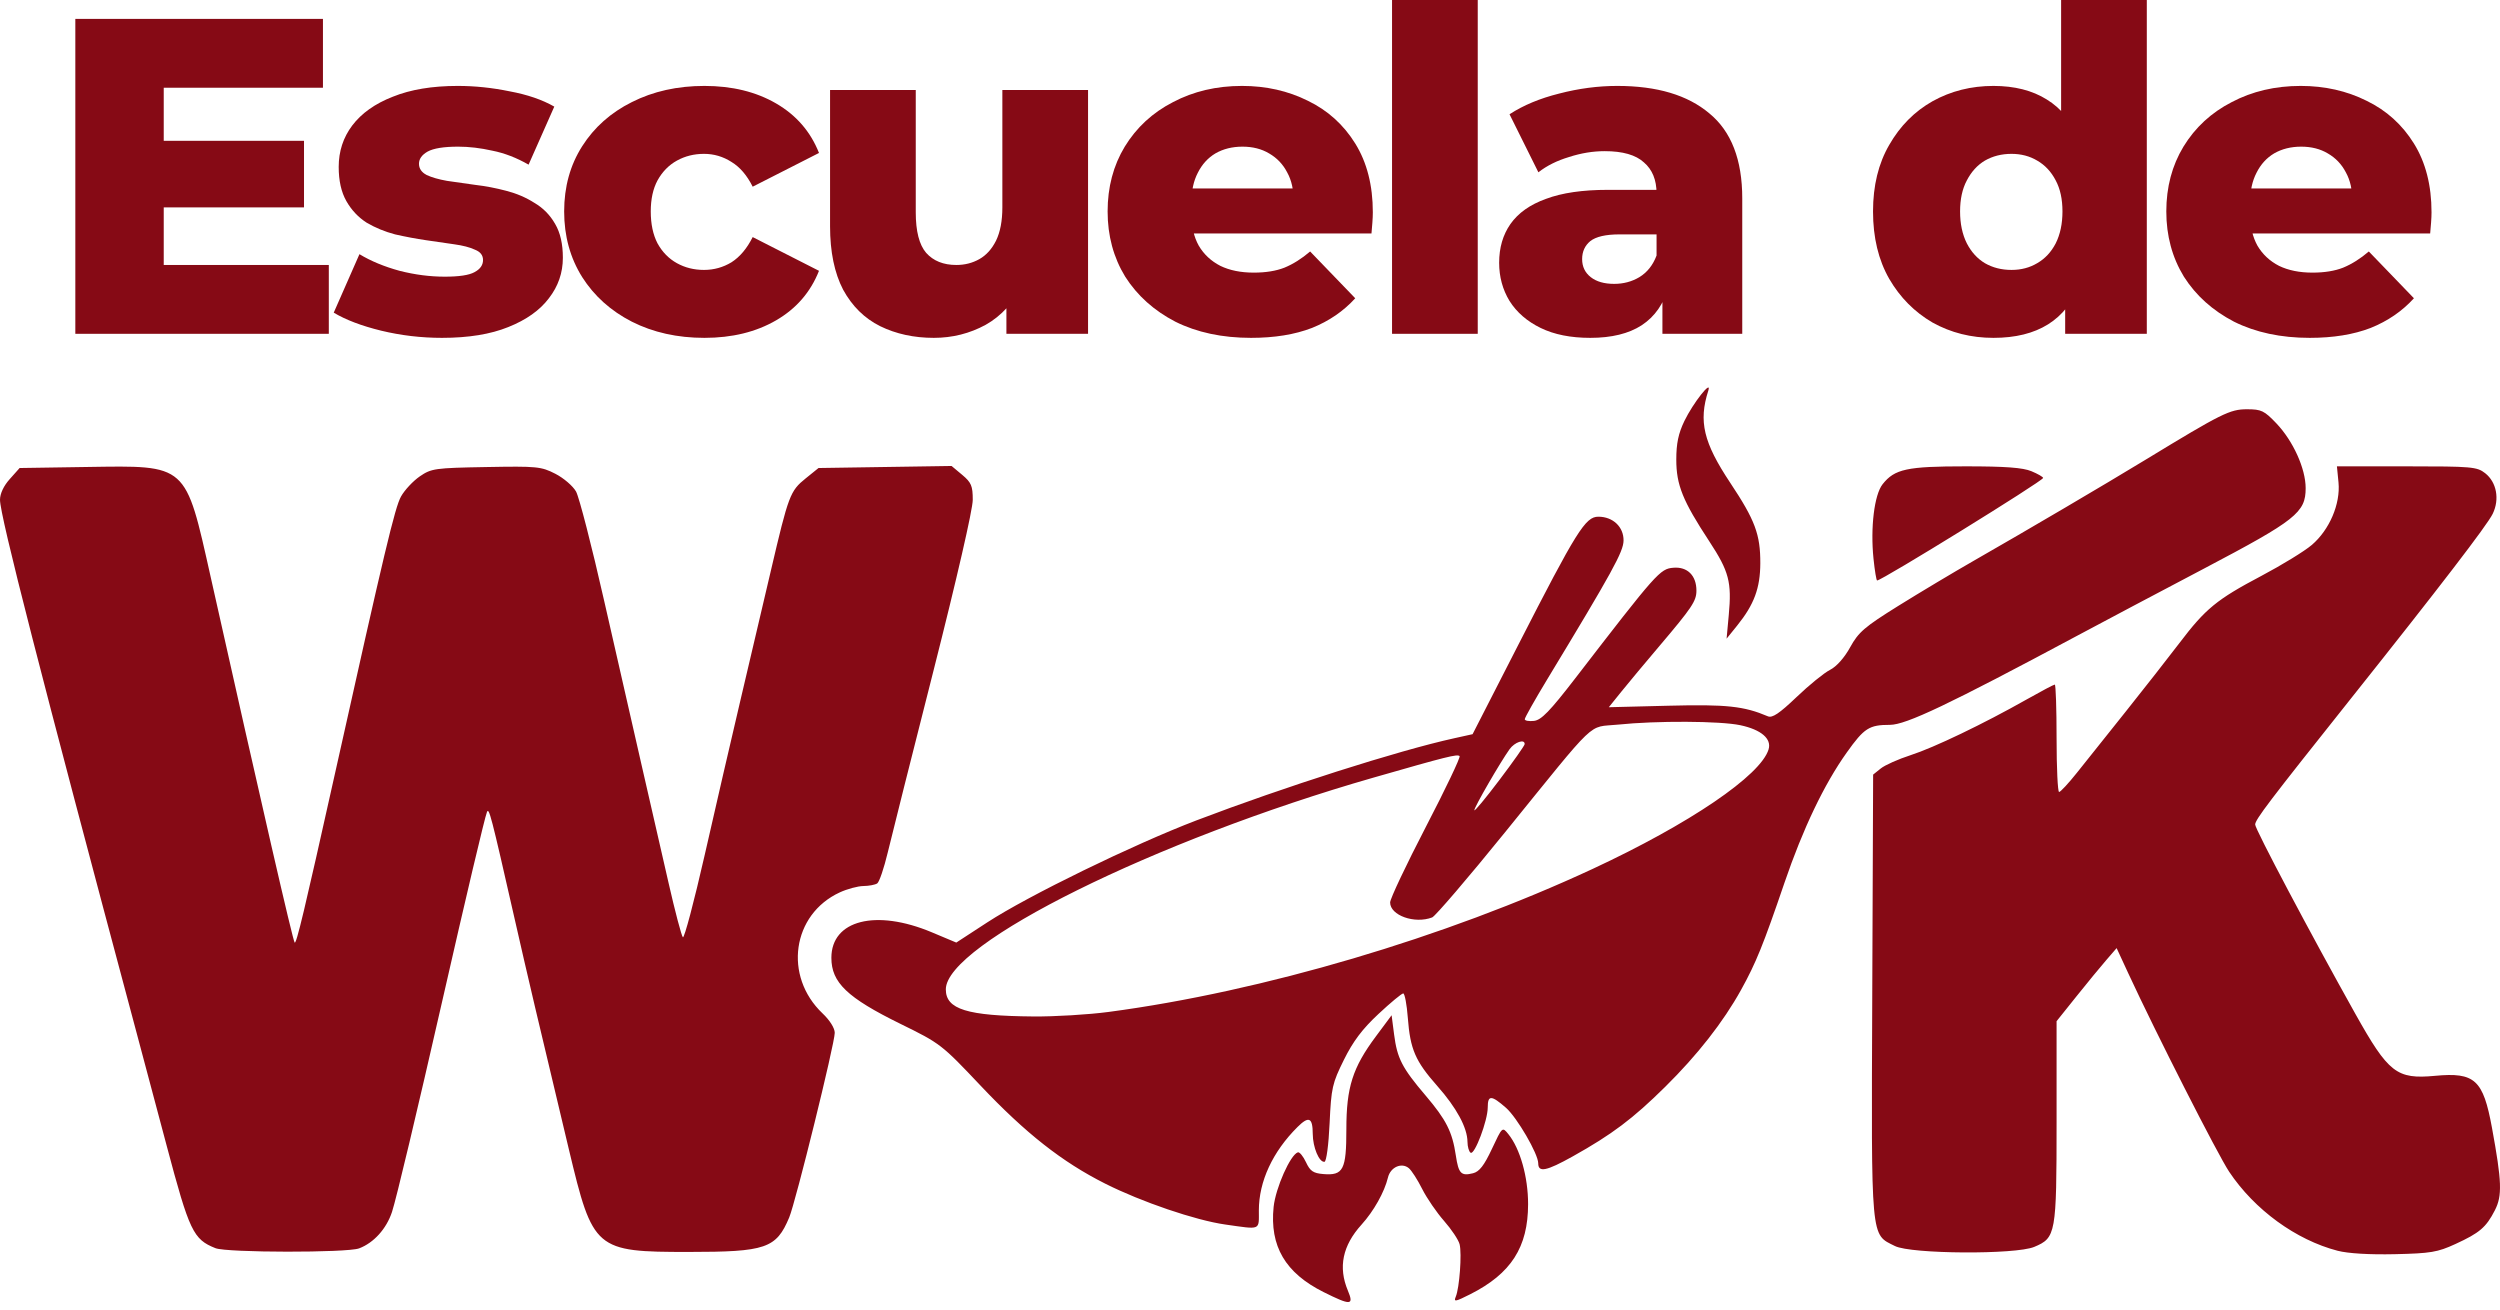
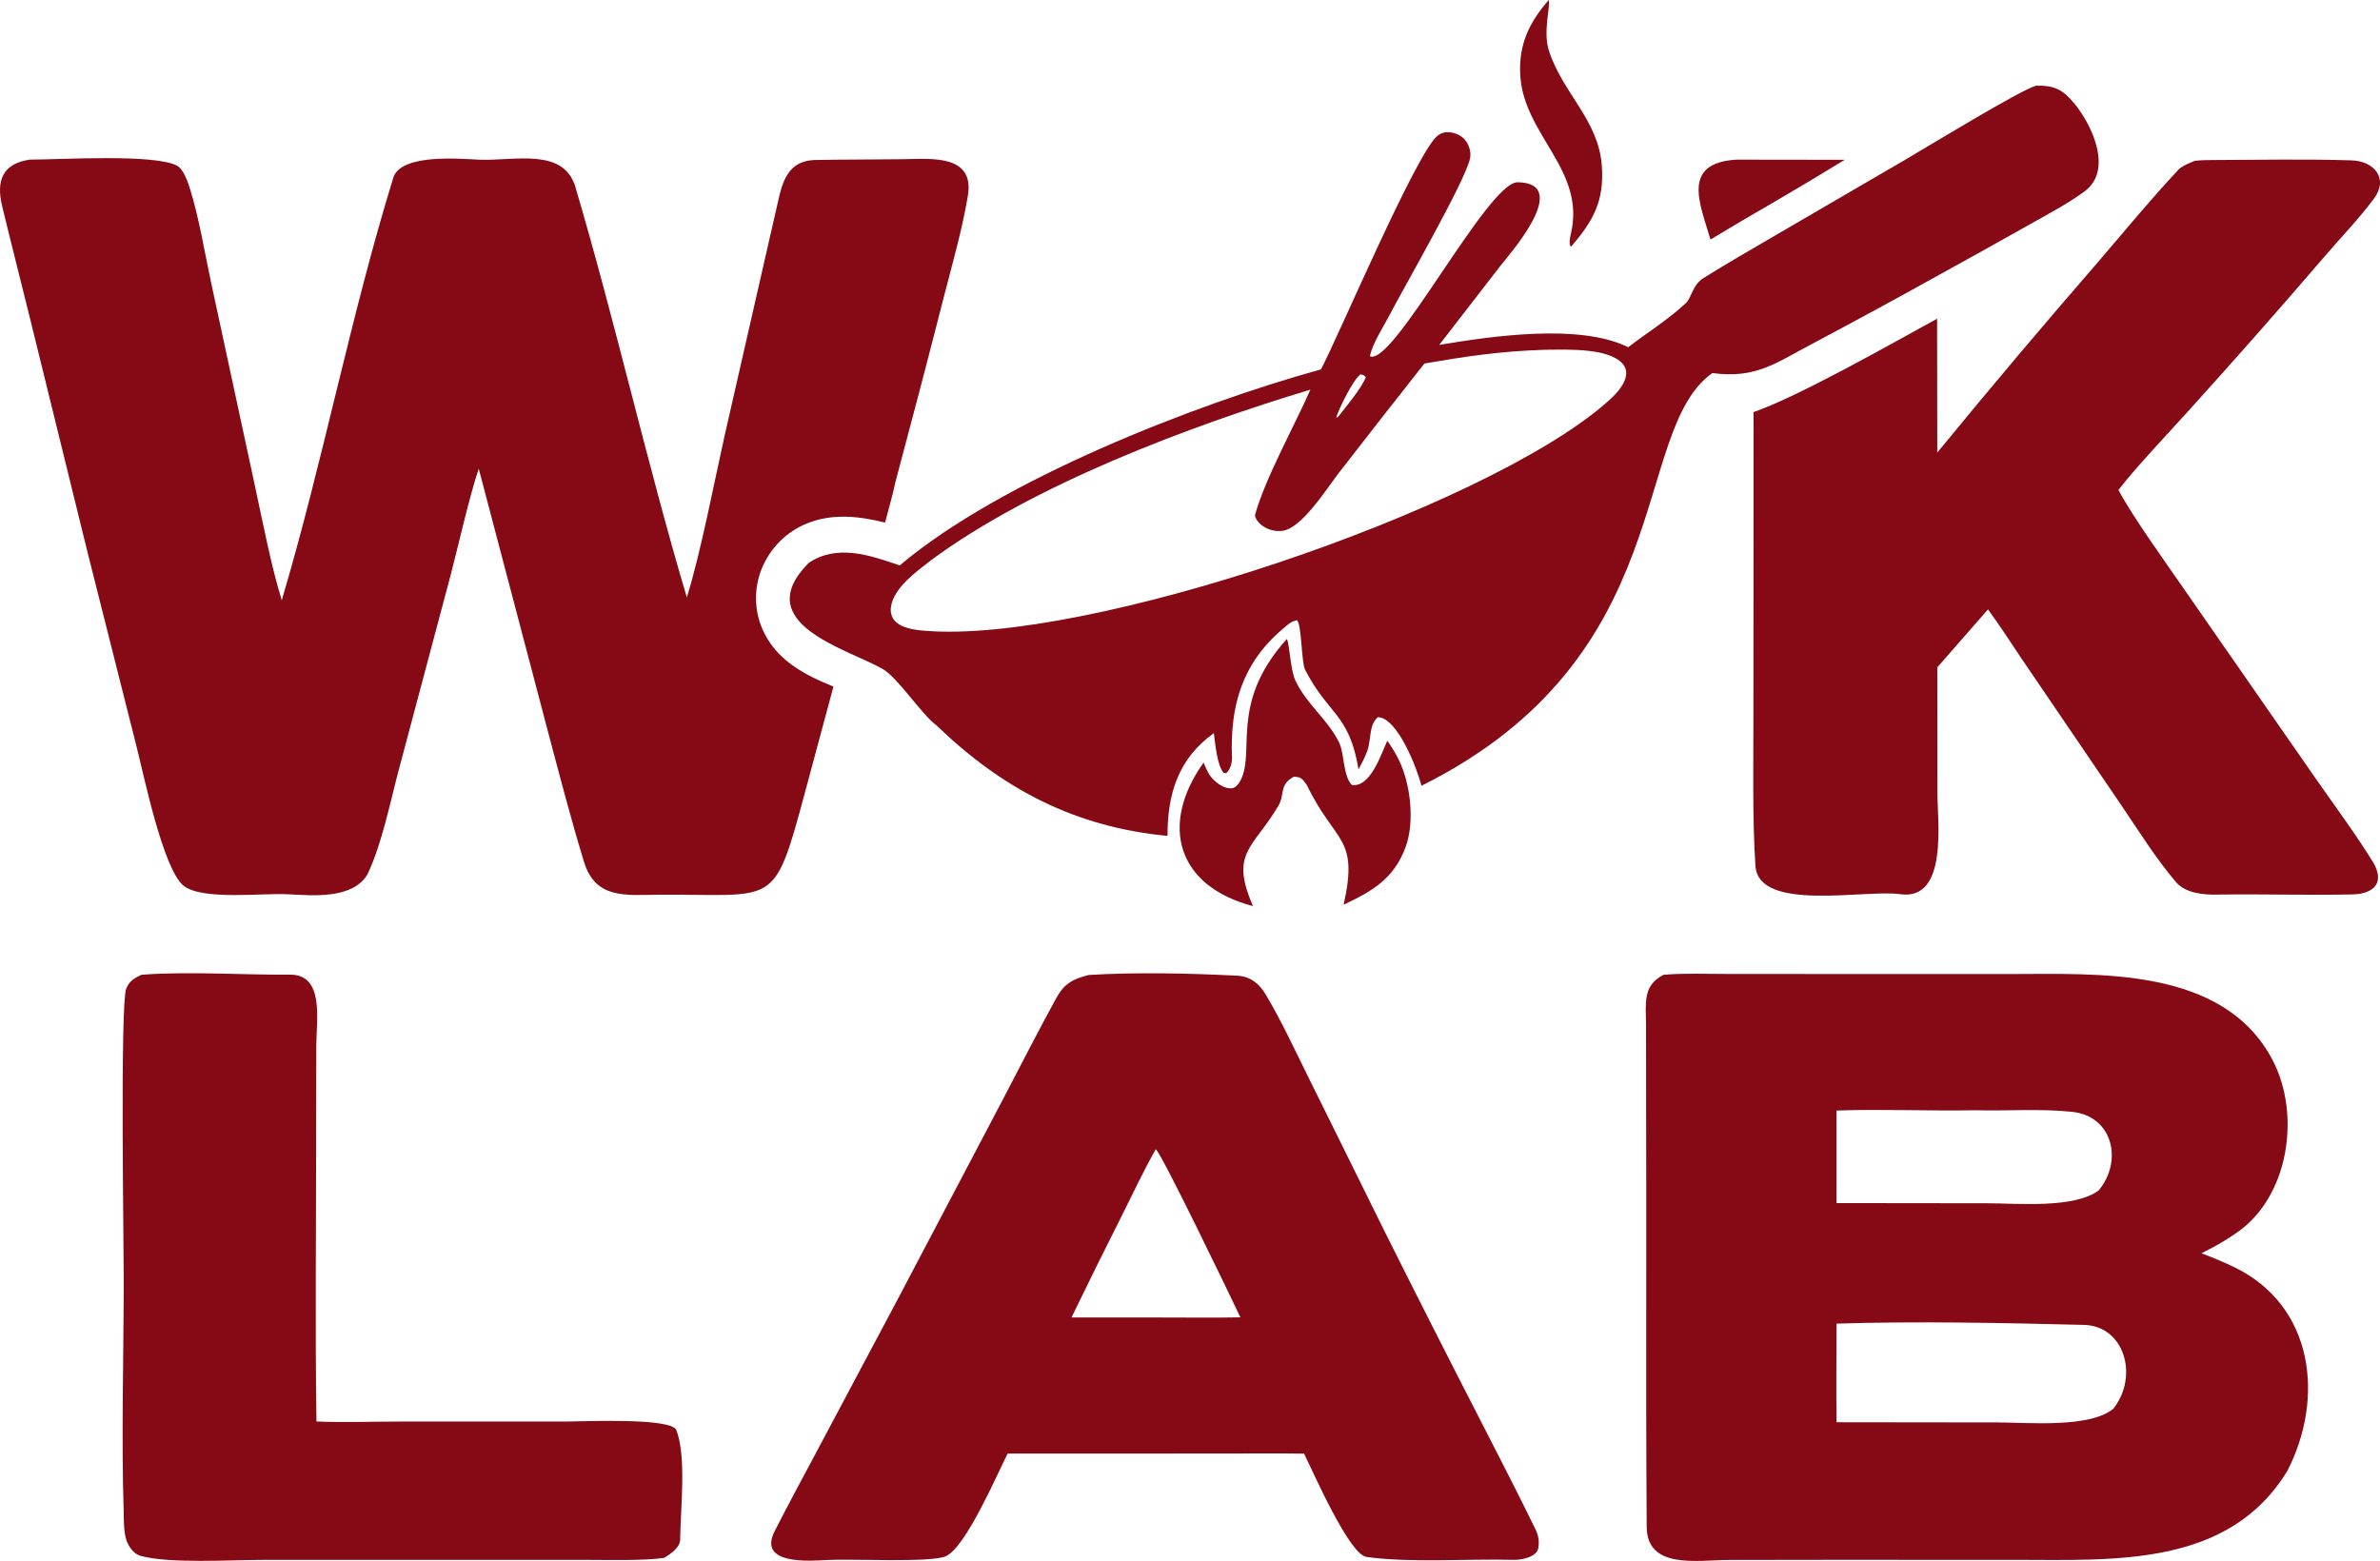
- <svg xmlns="http://www.w3.org/2000/svg" width="317" height="166" viewBox="0 0 317 166" fill="none">
-   <path d="M19.96 17.855H38.548V26.297H19.96V17.855ZM20.761 33.599H41.693V42.327H9.552V2.396H40.95V11.124H20.761V33.599Z" fill="#860A15" />
-   <path d="M56.044 42.84C53.413 42.84 50.839 42.536 48.323 41.927C45.844 41.319 43.843 40.558 42.318 39.645L45.578 32.23C47.026 33.105 48.723 33.808 50.668 34.34C52.612 34.835 54.519 35.082 56.387 35.082C58.217 35.082 59.475 34.892 60.161 34.512C60.886 34.131 61.248 33.618 61.248 32.971C61.248 32.363 60.905 31.926 60.218 31.659C59.57 31.355 58.693 31.127 57.588 30.975C56.52 30.823 55.338 30.652 54.042 30.461C52.746 30.271 51.43 30.024 50.096 29.72C48.799 29.378 47.598 28.883 46.493 28.237C45.425 27.552 44.567 26.64 43.919 25.499C43.271 24.358 42.947 22.913 42.947 21.163C42.947 19.186 43.519 17.436 44.663 15.915C45.844 14.356 47.56 13.139 49.81 12.264C52.059 11.352 54.804 10.895 58.045 10.895C60.218 10.895 62.411 11.124 64.622 11.58C66.872 11.998 68.759 12.645 70.284 13.519L67.024 20.878C65.499 20.003 63.974 19.414 62.449 19.11C60.924 18.767 59.475 18.596 58.102 18.596C56.272 18.596 54.976 18.805 54.214 19.224C53.489 19.642 53.127 20.155 53.127 20.764C53.127 21.372 53.451 21.848 54.099 22.19C54.747 22.494 55.605 22.741 56.673 22.932C57.778 23.084 58.979 23.255 60.276 23.445C61.572 23.597 62.868 23.844 64.165 24.187C65.499 24.529 66.7 25.042 67.768 25.727C68.873 26.373 69.75 27.267 70.398 28.408C71.047 29.511 71.371 30.937 71.371 32.686C71.371 34.588 70.78 36.299 69.598 37.82C68.454 39.341 66.738 40.558 64.451 41.471C62.201 42.384 59.399 42.84 56.044 42.84Z" fill="#860A15" />
-   <path d="M89.322 42.84C85.89 42.84 82.821 42.155 80.114 40.786C77.445 39.417 75.348 37.535 73.823 35.139C72.298 32.705 71.535 29.929 71.535 26.811C71.535 23.692 72.298 20.935 73.823 18.539C75.348 16.143 77.445 14.28 80.114 12.949C82.821 11.58 85.89 10.895 89.322 10.895C92.829 10.895 95.861 11.637 98.415 13.12C100.97 14.603 102.781 16.695 103.848 19.395L95.441 23.673C94.717 22.228 93.821 21.182 92.753 20.536C91.686 19.851 90.523 19.509 89.264 19.509C88.006 19.509 86.862 19.794 85.833 20.365C84.803 20.935 83.984 21.772 83.374 22.875C82.802 23.939 82.516 25.251 82.516 26.811C82.516 28.408 82.802 29.758 83.374 30.861C83.984 31.964 84.803 32.8 85.833 33.371C86.862 33.941 88.006 34.226 89.264 34.226C90.523 34.226 91.686 33.903 92.753 33.257C93.821 32.572 94.717 31.507 95.441 30.062L103.848 34.34C102.781 37.041 100.97 39.132 98.415 40.615C95.861 42.098 92.829 42.84 89.322 42.84Z" fill="#860A15" />
-   <path d="M118.405 42.84C115.889 42.84 113.621 42.346 111.6 41.357C109.617 40.368 108.054 38.828 106.91 36.736C105.804 34.607 105.252 31.926 105.252 28.693V11.409H116.118V26.925C116.118 29.321 116.556 31.032 117.433 32.059C118.348 33.086 119.626 33.599 121.265 33.599C122.333 33.599 123.305 33.352 124.182 32.857C125.059 32.363 125.764 31.583 126.298 30.518C126.832 29.416 127.099 28.009 127.099 26.297V11.409H137.965V42.327H127.613V33.599L129.615 36.052C128.547 38.334 127.003 40.045 124.982 41.186C122.962 42.288 120.769 42.84 118.405 42.84Z" fill="#860A15" />
-   <path d="M158.633 42.84C154.972 42.84 151.77 42.155 149.025 40.786C146.318 39.379 144.201 37.478 142.676 35.082C141.189 32.648 140.446 29.891 140.446 26.811C140.446 23.73 141.17 20.992 142.619 18.596C144.106 16.162 146.146 14.28 148.739 12.949C151.331 11.58 154.248 10.895 157.489 10.895C160.539 10.895 163.322 11.523 165.839 12.778C168.355 13.995 170.357 15.801 171.844 18.197C173.331 20.593 174.074 23.502 174.074 26.925C174.074 27.305 174.055 27.742 174.017 28.237C173.979 28.731 173.941 29.188 173.903 29.606H149.368V23.901H168.126L164.009 25.499C164.047 24.091 163.78 22.875 163.208 21.848C162.674 20.821 161.912 20.022 160.92 19.452C159.967 18.881 158.842 18.596 157.546 18.596C156.25 18.596 155.106 18.881 154.115 19.452C153.161 20.022 152.418 20.84 151.884 21.905C151.35 22.932 151.083 24.149 151.083 25.556V27.21C151.083 28.731 151.388 30.043 151.999 31.146C152.647 32.249 153.562 33.105 154.744 33.713C155.926 34.283 157.336 34.569 158.976 34.569C160.501 34.569 161.797 34.359 162.865 33.941C163.97 33.485 165.057 32.8 166.125 31.887L171.844 37.82C170.357 39.455 168.527 40.71 166.353 41.585C164.18 42.422 161.607 42.84 158.633 42.84Z" fill="#860A15" />
-   <path d="M176.511 42.327V0H187.377V42.327H176.511Z" fill="#860A15" />
-   <path d="M210.795 42.327V36.565L210.052 35.139V24.529C210.052 22.818 209.518 21.506 208.451 20.593C207.421 19.642 205.763 19.167 203.475 19.167C201.988 19.167 200.482 19.414 198.957 19.908C197.432 20.365 196.135 21.011 195.068 21.848L191.408 14.489C193.161 13.348 195.258 12.474 197.699 11.865C200.177 11.219 202.636 10.895 205.076 10.895C210.109 10.895 213.998 12.055 216.743 14.375C219.527 16.657 220.918 20.251 220.918 25.156V42.327H210.795ZM201.645 42.84C199.167 42.84 197.07 42.422 195.354 41.585C193.638 40.748 192.323 39.608 191.408 38.162C190.531 36.717 190.092 35.101 190.092 33.314C190.092 31.412 190.569 29.777 191.522 28.408C192.513 27.001 194.019 25.936 196.04 25.213C198.061 24.453 200.673 24.073 203.875 24.073H211.196V29.72H205.362C203.608 29.72 202.369 30.005 201.645 30.576C200.958 31.146 200.615 31.907 200.615 32.857C200.615 33.808 200.978 34.569 201.702 35.139C202.426 35.709 203.418 35.995 204.676 35.995C205.858 35.995 206.925 35.709 207.879 35.139C208.87 34.531 209.594 33.618 210.052 32.401L211.539 36.394C210.967 38.524 209.842 40.14 208.165 41.243C206.525 42.307 204.352 42.84 201.645 42.84Z" fill="#860A15" />
-   <path d="M252.77 42.84C249.949 42.84 247.375 42.194 245.05 40.901C242.762 39.569 240.932 37.725 239.559 35.367C238.187 32.971 237.5 30.119 237.5 26.811C237.5 23.54 238.187 20.726 239.559 18.368C240.932 15.972 242.762 14.128 245.05 12.835C247.375 11.542 249.949 10.895 252.77 10.895C255.439 10.895 257.689 11.466 259.519 12.607C261.387 13.748 262.798 15.497 263.751 17.855C264.704 20.212 265.181 23.198 265.181 26.811C265.181 30.5 264.723 33.523 263.808 35.881C262.893 38.238 261.521 39.988 259.691 41.129C257.86 42.27 255.554 42.84 252.77 42.84ZM255.058 34.226C256.278 34.226 257.365 33.941 258.318 33.371C259.309 32.8 260.091 31.964 260.663 30.861C261.235 29.72 261.521 28.37 261.521 26.811C261.521 25.251 261.235 23.939 260.663 22.875C260.091 21.772 259.309 20.935 258.318 20.365C257.365 19.794 256.278 19.509 255.058 19.509C253.8 19.509 252.675 19.794 251.684 20.365C250.731 20.935 249.968 21.772 249.396 22.875C248.824 23.939 248.538 25.251 248.538 26.811C248.538 28.37 248.824 29.72 249.396 30.861C249.968 31.964 250.731 32.8 251.684 33.371C252.675 33.941 253.8 34.226 255.058 34.226ZM261.864 42.327V37.022L261.921 26.811L261.349 16.6V0H272.215V42.327H261.864Z" fill="#860A15" />
-   <path d="M292.875 42.84C289.215 42.84 286.012 42.155 283.267 40.786C280.56 39.379 278.444 37.478 276.919 35.082C275.432 32.648 274.688 29.891 274.688 26.811C274.688 23.73 275.413 20.992 276.862 18.596C278.349 16.162 280.388 14.28 282.981 12.949C285.574 11.58 288.491 10.895 291.731 10.895C294.782 10.895 297.565 11.523 300.081 12.778C302.598 13.995 304.599 15.801 306.086 18.197C307.573 20.593 308.317 23.502 308.317 26.925C308.317 27.305 308.298 27.742 308.26 28.237C308.221 28.731 308.183 29.188 308.145 29.606H283.61V23.901H302.369L298.251 25.499C298.289 24.091 298.022 22.875 297.45 21.848C296.917 20.821 296.154 20.022 295.163 19.452C294.21 18.881 293.085 18.596 291.789 18.596C290.492 18.596 289.348 18.881 288.357 19.452C287.404 20.022 286.66 20.84 286.127 21.905C285.593 22.932 285.326 24.149 285.326 25.556V27.21C285.326 28.731 285.631 30.043 286.241 31.146C286.889 32.249 287.804 33.105 288.986 33.713C290.168 34.283 291.579 34.569 293.218 34.569C294.743 34.569 296.04 34.359 297.107 33.941C298.213 33.485 299.3 32.8 300.367 31.887L306.086 37.82C304.599 39.455 302.769 40.71 300.596 41.585C298.423 42.422 295.849 42.84 292.875 42.84Z" fill="#860A15" />
-   <path d="M167.834 163.838C162.977 161.415 160.98 158.01 161.496 153.029C161.748 150.632 163.626 146.405 164.569 146.116C164.783 146.048 165.244 146.614 165.598 147.367C166.123 148.495 166.516 148.764 167.787 148.87C170.331 149.083 170.719 148.334 170.719 143.195C170.719 137.866 171.509 135.38 174.467 131.408L176.456 128.734L176.771 131.169C177.164 134.209 177.783 135.409 180.762 138.909C183.387 141.995 184.151 143.506 184.599 146.512C184.945 148.815 185.265 149.147 186.78 148.768C187.582 148.568 188.184 147.793 189.174 145.682C190.493 142.868 190.493 142.863 191.253 143.8C192.751 145.643 193.767 149.249 193.762 152.697C193.754 158.146 191.607 161.492 186.434 164.106C184.531 165.068 184.3 165.111 184.59 164.425C185.06 163.314 185.38 158.968 185.077 157.767C184.936 157.214 184.053 155.89 183.114 154.821C182.175 153.757 180.924 151.931 180.335 150.764C179.751 149.598 178.987 148.41 178.641 148.125C177.723 147.363 176.311 147.993 175.995 149.304C175.547 151.156 174.198 153.565 172.64 155.285C170.233 157.942 169.665 160.683 170.912 163.655C171.701 165.536 171.291 165.562 167.834 163.838ZM296.412 158.597C291.124 157.222 285.878 153.399 282.656 148.576C281.196 146.384 273.373 130.995 269.865 123.413L268.388 120.22L267.099 121.71C266.386 122.528 264.675 124.614 263.288 126.346L260.774 129.488V142.225C260.774 156.486 260.689 156.958 257.936 158.108C255.558 159.1 242.332 159.019 240.288 158.001C237.172 156.447 237.279 157.627 237.402 126.248L237.513 98.22L238.478 97.445C239.007 97.015 240.71 96.258 242.264 95.755C245.234 94.797 251.478 91.801 257.027 88.663C258.836 87.641 260.42 86.803 260.548 86.803C260.672 86.803 260.774 89.868 260.774 93.614C260.774 97.36 260.919 100.425 261.094 100.425C261.269 100.421 262.289 99.323 263.36 97.978C264.432 96.632 267.219 93.137 269.558 90.209C271.892 87.28 274.952 83.38 276.352 81.537C279.668 77.169 281.077 76.016 286.749 73.019C289.348 71.644 292.221 69.885 293.134 69.102C295.375 67.191 296.783 63.896 296.523 61.18L296.322 59.132H305.165C313.424 59.132 314.081 59.188 315.118 60.001C316.574 61.146 316.975 63.3 316.074 65.156C315.383 66.582 309.322 74.479 298.115 88.552C287.675 101.668 285.955 103.929 285.955 104.555C285.955 105.142 292.899 118.262 298.64 128.522C302.865 136.069 303.889 136.87 308.772 136.414C313.808 135.941 314.866 136.908 315.98 142.995C317.235 149.841 317.299 151.603 316.352 153.459C315.238 155.634 314.418 156.333 311.337 157.746C309.075 158.785 308.208 158.929 303.667 159.031C300.471 159.104 297.743 158.942 296.412 158.597ZM27.324 158.269C24.503 157.15 24.02 156.141 21.131 145.264C19.838 140.386 18.109 133.907 17.294 130.863C5.117 85.356 0 65.386 0 63.372C0 62.597 0.469 61.597 1.246 60.737L2.488 59.345L11.028 59.213C23.803 59.017 23.487 58.736 26.718 73.18C33.201 102.162 37.132 119.267 37.362 119.518C37.58 119.752 38.604 115.457 42.428 98.297C48.775 69.8 50.076 64.339 50.849 62.955C51.31 62.133 52.385 60.984 53.235 60.401C54.699 59.401 55.138 59.337 61.638 59.222C68.087 59.102 68.616 59.154 70.413 60.073C71.463 60.609 72.645 61.623 73.042 62.325C73.435 63.028 75.04 69.251 76.602 76.16C78.168 83.07 80.306 92.452 81.356 97.02C82.411 101.587 83.943 108.292 84.766 111.919C85.59 115.546 86.41 118.662 86.589 118.845C86.764 119.024 88.01 114.329 89.355 108.416C90.699 102.498 92.743 93.635 93.904 88.719C95.061 83.802 96.794 76.424 97.754 72.329C99.986 62.785 100.187 62.253 102.15 60.669L103.789 59.345L120.66 59.086L122.005 60.209C123.166 61.184 123.345 61.61 123.345 63.385C123.345 64.594 121.313 73.427 118.39 84.951C115.662 95.687 113.042 106.1 112.568 108.088C112.094 110.076 111.493 111.847 111.232 112.017C110.968 112.192 110.178 112.341 109.474 112.349C108.77 112.358 107.425 112.72 106.486 113.154C100.434 115.946 99.32 123.771 104.301 128.5C105.219 129.369 105.846 130.369 105.846 130.961C105.846 132.327 100.891 152.416 100.071 154.374C98.428 158.299 97.118 158.746 87.319 158.746C75.458 158.746 75.181 158.508 72.138 145.762C68.296 129.688 66.888 123.707 65.228 116.389C62.253 103.282 62.001 102.324 61.741 102.979C61.463 103.669 59.107 113.626 56.103 126.819C52.893 140.914 50.239 152.063 49.705 153.676C48.996 155.817 47.396 157.593 45.531 158.295C44.016 158.865 28.77 158.848 27.324 158.269ZM155.355 155.268C151.599 154.736 144.736 152.399 140.144 150.088C134.681 147.342 130.037 143.689 124.331 137.653C119.401 132.434 119.235 132.306 114.181 129.828C107.425 126.508 105.419 124.592 105.419 121.451C105.419 116.674 111.057 115.24 118.142 118.211L121.258 119.518L125.184 116.96C130.349 113.592 143.707 107.079 151.727 104.018C162.824 99.787 177.296 95.172 184.377 93.614L186.724 93.095L192.486 81.831C199.917 67.302 201.031 65.518 202.67 65.518C204.522 65.518 205.892 66.816 205.866 68.549C205.845 69.962 204.466 72.469 196.174 86.164C194.616 88.74 193.34 91.004 193.34 91.196C193.34 91.388 193.869 91.481 194.513 91.409C195.444 91.298 196.511 90.2 199.742 86.011C210.1 72.567 210.493 72.129 212.183 71.989C213.958 71.84 215.107 72.976 215.107 74.883C215.107 76.207 214.569 77.016 210.42 81.907C208.632 84.014 206.455 86.624 205.585 87.705L203.997 89.676L211.577 89.485C218.935 89.297 221.129 89.536 224.172 90.83C224.731 91.068 225.631 90.46 227.8 88.391C229.387 86.871 231.295 85.321 232.042 84.943C232.874 84.521 233.864 83.41 234.603 82.069C235.657 80.153 236.412 79.502 240.714 76.82C243.416 75.139 247.735 72.555 250.317 71.078C257.095 67.199 266.668 61.572 272.084 58.277C281.751 52.394 282.754 51.895 284.922 51.895C286.736 51.895 287.112 52.074 288.64 53.679C290.769 55.91 292.357 59.422 292.357 61.895C292.357 64.99 291.132 65.956 279.472 72.095C273.766 75.096 266.502 78.944 263.335 80.639C247.108 89.327 241.675 91.911 239.643 91.911C237.01 91.911 236.382 92.311 234.163 95.428C231.304 99.442 228.615 105.07 226.276 111.919C223.578 119.829 222.657 122.106 220.762 125.525C218.512 129.586 215.222 133.787 211.15 137.806C207.049 141.859 204.402 143.847 199.43 146.627C196.071 148.504 195.047 148.708 195.047 147.508C195.047 146.32 192.362 141.697 190.958 140.467C189.097 138.841 188.645 138.832 188.645 140.424C188.645 142.08 186.985 146.482 186.477 146.167C186.263 146.035 186.08 145.409 186.076 144.779C186.059 142.991 184.689 140.458 182.234 137.687C179.465 134.549 178.816 133.059 178.513 129.079C178.385 127.368 178.12 125.967 177.928 125.967C177.736 125.967 176.323 127.138 174.787 128.573C172.747 130.475 171.569 132.038 170.408 134.383C168.931 137.368 168.803 137.921 168.594 142.425C168.47 145.162 168.189 147.286 167.945 147.316C167.267 147.401 166.464 145.481 166.456 143.766C166.451 141.701 165.956 141.48 164.531 142.897C161.368 146.043 159.623 149.807 159.623 153.48C159.623 156.056 159.947 155.92 155.355 155.268ZM140.575 128.313C160.092 125.725 183.233 118.884 201.948 110.178C214.257 104.448 223.263 98.331 224.257 95.019C224.663 93.674 223.314 92.52 220.681 91.958C218.137 91.413 210.006 91.375 205.154 91.882C201.218 92.29 202.806 90.779 190.8 105.581C186.131 111.345 181.987 116.18 181.599 116.329C179.375 117.181 176.268 116.074 176.268 114.431C176.268 113.963 178.308 109.654 180.796 104.853C183.289 100.051 185.214 96.011 185.077 95.874C184.795 95.594 183.506 95.917 174.134 98.608C146.447 106.555 119.93 119.693 119.93 125.452C119.93 127.985 122.619 128.815 131.027 128.888C133.729 128.913 138.022 128.654 140.575 128.313ZM193.327 94.359C193.353 93.665 192.059 94.095 191.415 94.998C190.22 96.675 186.951 102.324 186.946 102.733C186.942 102.95 188.372 101.226 190.126 98.901C191.884 96.577 193.323 94.534 193.327 94.359ZM219.208 77.982C219.596 73.806 219.242 72.461 216.737 68.638C213.365 63.5 212.554 61.491 212.554 58.281C212.554 56.233 212.819 54.961 213.579 53.385C214.68 51.104 217.095 48.039 216.613 49.533C215.358 53.437 215.999 56.114 219.404 61.235C222.541 65.952 223.22 67.77 223.207 71.427C223.194 74.573 222.422 76.658 220.275 79.319L218.931 80.984L219.208 77.982ZM237.56 70.839C237.155 66.889 237.663 62.734 238.713 61.401C240.241 59.469 241.794 59.132 249.25 59.132C254.274 59.132 256.502 59.298 257.586 59.75C258.401 60.09 259.067 60.473 259.067 60.605C259.067 60.976 238.623 73.606 238.017 73.606C237.923 73.606 237.718 72.363 237.56 70.839Z" fill="#860A15" />
+ <svg xmlns="http://www.w3.org/2000/svg" width="343" height="225" viewBox="0 0 343 225" fill="none">
+   <path d="M40.608 86.518C46.577 66.403 50.543 45.452 56.739 25.434C58.119 22.127 66.332 22.901 69.09 23.019C74.09 23.231 81.222 21.204 82.926 26.963C88.617 46.186 93.307 67.04 98.984 86.112C100.962 79.799 102.988 69.245 104.455 62.683L112.081 29.244C112.755 26.153 113.586 23.206 117.375 23.063C121.643 22.984 125.884 23.005 130.164 22.949C134.035 22.898 140.485 22.182 139.491 28.186C138.683 33.059 137.264 37.964 136.039 42.741C133.758 51.679 131.424 60.604 129.039 69.514C128.687 71.235 128.004 73.58 127.553 75.329C123.847 74.4 119.97 73.966 116.329 75.436C113.369 76.626 111.012 78.969 109.794 81.932C108.67 84.685 108.674 87.773 109.806 90.523C111.737 95.095 115.832 97.239 120.114 98.963L115.997 114.272C111.435 131.193 111.945 128.826 94.731 128.97C90.164 129.008 85.809 129.616 84.166 124.237C82.255 117.985 80.635 111.705 78.96 105.415L68.996 67.566C67.684 71.389 66.017 78.814 64.936 82.934L57.451 111.04C56.192 115.804 55.023 121.68 52.962 126.031C50.79 129.617 45.217 129.086 41.586 128.909C38.065 128.671 29.094 129.853 26.419 127.637C23.481 125.204 20.674 111.513 19.725 107.796L12.69 79.903L4.355 46.019C3.016 40.569 1.615 35.13 0.302 29.677C-0.577 26.027 0.378 23.569 4.312 23.009C8.77 23.008 22.172 22.152 25.489 23.869C26.439 24.361 27.067 26.204 27.371 27.178C28.717 31.489 29.448 36.21 30.404 40.631L36.66 69.664C37.753 74.692 39.099 81.732 40.608 86.518Z" fill="#860A15" />
+   <path fill-rule="evenodd" clip-rule="evenodd" d="M293.428 12.349C296.028 12.298 297.268 12.876 298.96 14.933C301.5 18.018 304.571 24.524 300.418 27.59C298.097 29.305 295.179 30.848 292.618 32.294C288.28 34.739 283.93 37.162 279.569 39.562C273.568 42.898 267.536 46.177 261.475 49.4C255.945 52.283 253.194 54.62 246.78 53.774C234.884 62.192 242.22 94.666 204.855 113.263C204.26 110.841 201.402 103.423 198.577 103.377C197.232 104.511 197.657 106.621 197.029 108.291C196.653 109.285 196.283 109.972 195.786 110.897C194.443 102.824 191.446 103.08 188.081 96.529C187.564 95.528 187.612 90.269 186.946 89.4C186.014 89.551 185.44 90.169 184.785 90.727C179.009 95.652 177.264 101.751 177.546 109.153C177.575 109.92 177.348 110.898 176.705 111.455L176.323 111.386C175.396 110.269 175.132 107.178 174.939 105.673C169.799 109.348 168.241 114.461 168.258 120.488C155.007 119.225 144.579 113.828 134.963 104.56C132.752 102.91 129.365 97.642 127.196 96.419C121.994 93.488 107.938 89.84 116.55 81.135C120.684 78.366 125.407 80.05 129.667 81.501C144.206 69.204 172.174 58.27 190.377 53.244C193.09 48.036 203.973 22.376 207.097 19.632C207.654 19.142 208.337 18.967 209.064 19.081C210.029 19.232 210.846 19.663 211.384 20.512C211.8 21.171 212.02 22.075 211.855 22.847C211.162 26.123 202.355 41.38 200.104 45.693C199.206 47.412 197.836 49.456 197.418 51.349C200.766 52.946 214.41 26.199 218.723 26.271C226.691 26.405 217.359 36.86 216.243 38.308L207.417 49.715C214.993 48.446 227.647 46.589 234.654 50.05C237.371 47.951 240.464 46.038 242.935 43.719C243.826 42.885 243.889 41.091 245.478 40.097C248.89 37.964 252.365 35.969 255.838 33.94L274.672 22.968C277.602 21.261 291.153 12.979 293.428 12.349ZM233.813 52.391C231.772 50.163 226.046 50.395 223.233 50.411C222.973 50.413 222.714 50.416 222.454 50.423C216.154 50.638 211.492 51.331 205.285 52.397C201.156 57.62 197.055 62.865 192.977 68.13C191.19 70.431 187.584 76.235 184.768 76.521C183.657 76.645 182.544 76.309 181.683 75.59C181.318 75.282 180.775 74.571 180.887 74.166C182.35 68.911 186.716 61.041 188.853 56.163C171.402 61.426 148.881 69.881 134.129 80.788C132.072 82.413 128.841 84.667 128.407 87.455C128.307 88.095 128.416 88.778 128.809 89.304C129.738 90.551 131.79 90.792 133.213 90.914C156.506 92.901 213.485 73.571 231.308 58.224C232.494 57.203 234.155 55.692 234.353 54.027C234.425 53.41 234.229 52.846 233.813 52.391ZM196.063 53.96C194.947 54.833 193.023 58.779 192.562 60.187C192.856 60.092 192.758 60.17 192.899 60.017C193.883 58.76 196.395 55.741 196.835 54.341C196.484 54.041 196.512 54.057 196.063 53.96Z" fill="#860A15" />
+   <path d="M316.313 23.184C317.168 23.081 318.041 23.066 318.903 23.066C325.564 23.045 332.215 22.91 338.873 23.113C342.157 23.213 344.31 25.719 342.097 28.676C339.915 31.591 337.202 34.399 334.813 37.199C328.508 44.54 322.108 51.799 315.62 58.974C312.742 62.179 307.781 67.392 305.305 70.626C307.413 74.596 312.425 81.52 315.156 85.482L333.823 112.353C336.605 116.336 339.552 120.296 342.094 124.428C343.739 127.418 341.927 128.858 339.026 128.924C332.566 129.066 326.09 128.847 319.628 128.95C317.673 129.008 314.998 128.778 313.615 127.166C310.752 123.829 308.223 119.765 305.75 116.116L291.339 94.933C289.759 92.555 288.187 90.143 286.504 87.84L279.199 96.193L279.213 114.296C279.213 118.353 280.797 129.903 273.826 128.889C268.877 128.169 253.472 131.52 252.994 124.84C252.545 118.526 252.698 109.855 252.7 103.301L252.721 59.399C259.21 57.163 272.825 49.408 279.17 45.939L279.194 65.238C286.817 55.935 294.572 46.742 302.457 37.661C306.182 33.317 310.016 28.651 313.933 24.484C314.47 23.912 315.579 23.476 316.313 23.184Z" fill="#860A15" />
+   <path d="M185.457 92.103C185.854 92.829 185.956 96.552 186.692 98.101C188.337 101.561 191.226 103.566 192.942 106.926C193.79 108.583 193.511 111.796 194.83 113.147C197.49 113.542 198.998 108.821 199.934 106.771C200.546 107.624 201.091 108.524 201.564 109.463C203.29 112.962 203.93 118.449 202.556 122.146C200.85 126.729 197.688 128.483 193.64 130.414C195.869 120.484 192.421 121.661 188.329 113.137C187.66 112.228 187.5 111.969 186.432 111.971C184.3 113.16 185.211 114.498 184.231 116.157C180.613 122.281 177.186 122.894 180.586 130.61C169.651 127.76 167.051 118.933 173.455 109.924C173.821 110.798 174.215 111.757 174.915 112.414C175.603 113.059 176.514 113.691 177.487 113.63C177.874 113.606 178.278 113.274 178.493 112.963C181.296 108.907 176.789 101.709 185.457 92.103Z" fill="#860A15" />
+   <path d="M223.204 0C223.472 0.853 222.347 4.573 223.216 7.279C225.205 13.463 230.395 17.269 230.854 23.934C231.206 29.027 229.607 31.808 226.49 35.487L226.371 35.523C226.065 35.185 226.275 34.18 226.385 33.718C228.594 24.498 219.574 19.485 219.094 10.817C218.855 6.504 220.31 3.304 223.204 0Z" fill="#860A15" />
+   <path d="M250.186 23.013L265.856 23.034C262.477 25.11 259.071 27.145 255.644 29.14C252.58 30.903 249.533 32.699 246.508 34.526C245.002 29.372 242.261 23.537 250.186 23.013Z" fill="#860A15" />
+   <path fill-rule="evenodd" clip-rule="evenodd" d="M239.737 140.516C242.214 140.261 246.859 140.392 249.48 140.394L289.513 140.404C302.332 140.404 320.423 139.262 327.52 152.804C331.626 160.636 329.884 172.519 322.358 177.682C320.535 178.933 319.295 179.649 317.261 180.649C318.922 181.276 320.43 181.893 322.025 182.669C333.484 188.236 335.024 201.529 329.666 211.984C321.209 225.925 304.689 224.842 290.56 224.842L263.946 224.837L249.246 224.857C244.65 224.862 237.346 226.281 237.317 220.069C237.29 214.384 237.247 208.713 237.25 203.027L237.256 171.916C237.256 163.914 237.209 155.91 237.223 147.909C237.227 144.741 236.641 142.09 239.737 140.516ZM300.33 190.974C288.697 190.691 276.297 190.42 264.678 190.792C264.671 195.495 264.611 200.315 264.68 205.008L287.9 205.036C292.34 205.047 301.246 205.871 304.599 203.028C308.267 198.303 306.146 191.116 300.33 190.974ZM284.652 160.037C278.151 160.164 271.079 159.843 264.669 160.079L264.672 173.417L286.378 173.442C290.801 173.45 298.911 174.227 302.449 171.593C305.946 167.443 304.575 160.891 298.626 160.263C294.021 159.778 289.284 160.158 284.652 160.037Z" fill="#860A15" />
+   <path fill-rule="evenodd" clip-rule="evenodd" d="M156.899 140.537C163.549 140.122 171.585 140.293 178.305 140.642C180.181 140.74 181.46 141.754 182.411 143.35C184.64 147.09 186.516 151.146 188.46 155.073L199.591 177.584C204.153 186.717 208.77 195.821 213.439 204.897C216.073 210.035 218.743 215.219 221.276 220.412C221.721 221.303 221.86 222.17 221.698 223.147C221.487 224.42 219.303 224.871 218.175 224.841C211.484 224.659 203.432 225.313 196.935 224.424C194.436 224.081 189.222 212.112 187.944 209.535C184.11 209.467 180.123 209.52 176.278 209.517L145.22 209.521C143.533 212.869 139.181 223.023 136.299 224.325C134.185 225.277 122.604 224.675 119.377 224.855C116.704 225.004 109.148 225.618 111.643 220.705C113.527 216.998 115.575 213.218 117.562 209.488L129.523 187.001L144.385 158.759C146.986 153.802 149.514 148.803 152.211 143.9C153.394 141.751 154.595 141.132 156.899 140.537ZM166.569 165.653C164.924 168.523 163.209 172.164 161.699 175.185C159.23 180.071 156.804 184.978 154.42 189.906L167.174 189.907C170.99 189.905 174.963 189.959 178.763 189.886C177.612 187.438 167.446 166.321 166.569 165.653Z" fill="#860A15" />
+   <path d="M20.396 140.505L20.684 140.483C27.449 140.007 34.941 140.544 41.763 140.486C46.782 140.443 45.601 146.992 45.583 150.659L45.561 161.899C45.578 176.162 45.396 190.657 45.607 204.894C49.035 205.065 54.076 204.907 57.591 204.907L81.77 204.903C83.999 204.902 96.782 204.304 97.481 206.153C98.963 210.074 98.062 217.562 98.023 221.946C98.013 223.059 96.583 224.041 95.721 224.553C92.827 224.991 87.636 224.844 84.484 224.844L37.928 224.846C33.251 224.846 24.446 225.419 20.266 224.266C19.431 224.036 18.834 223.307 18.445 222.547C17.792 221.272 17.868 219.369 17.824 217.95C17.479 206.769 17.829 195.478 17.833 184.283C17.834 179.657 17.306 144.887 18.183 142.536C18.601 141.417 19.381 140.974 20.396 140.505Z" fill="#860A15" />
</svg>
